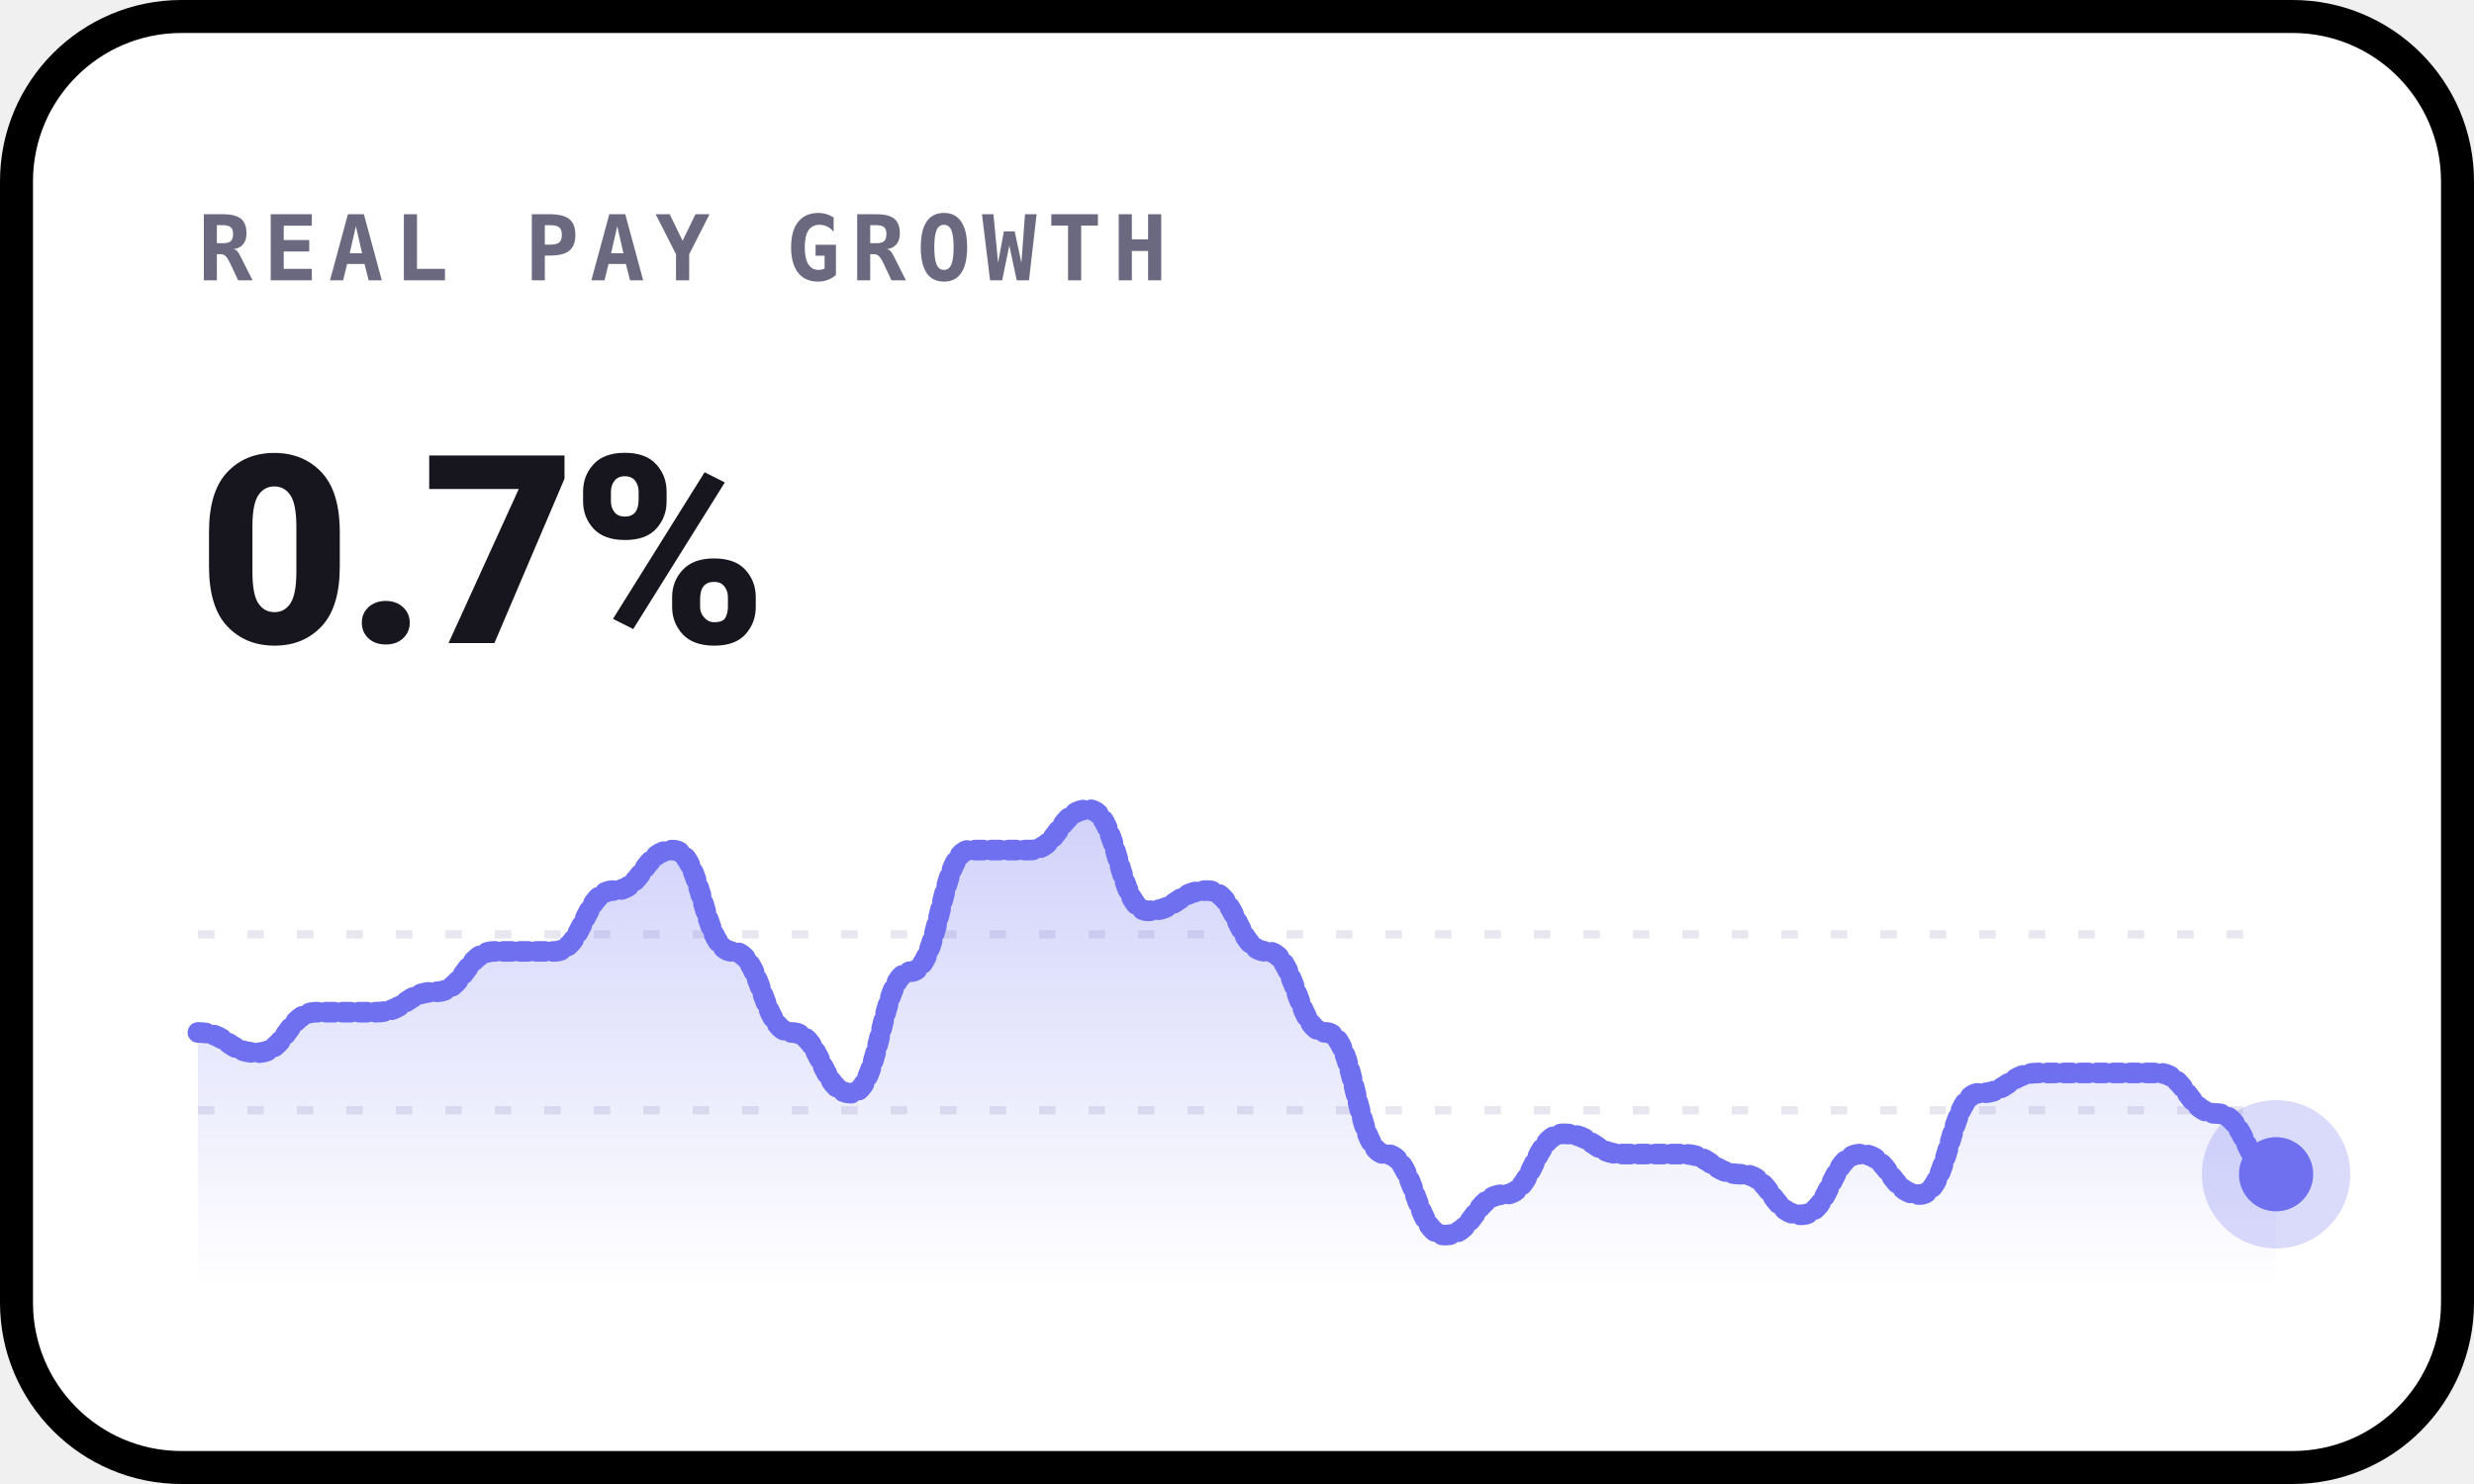
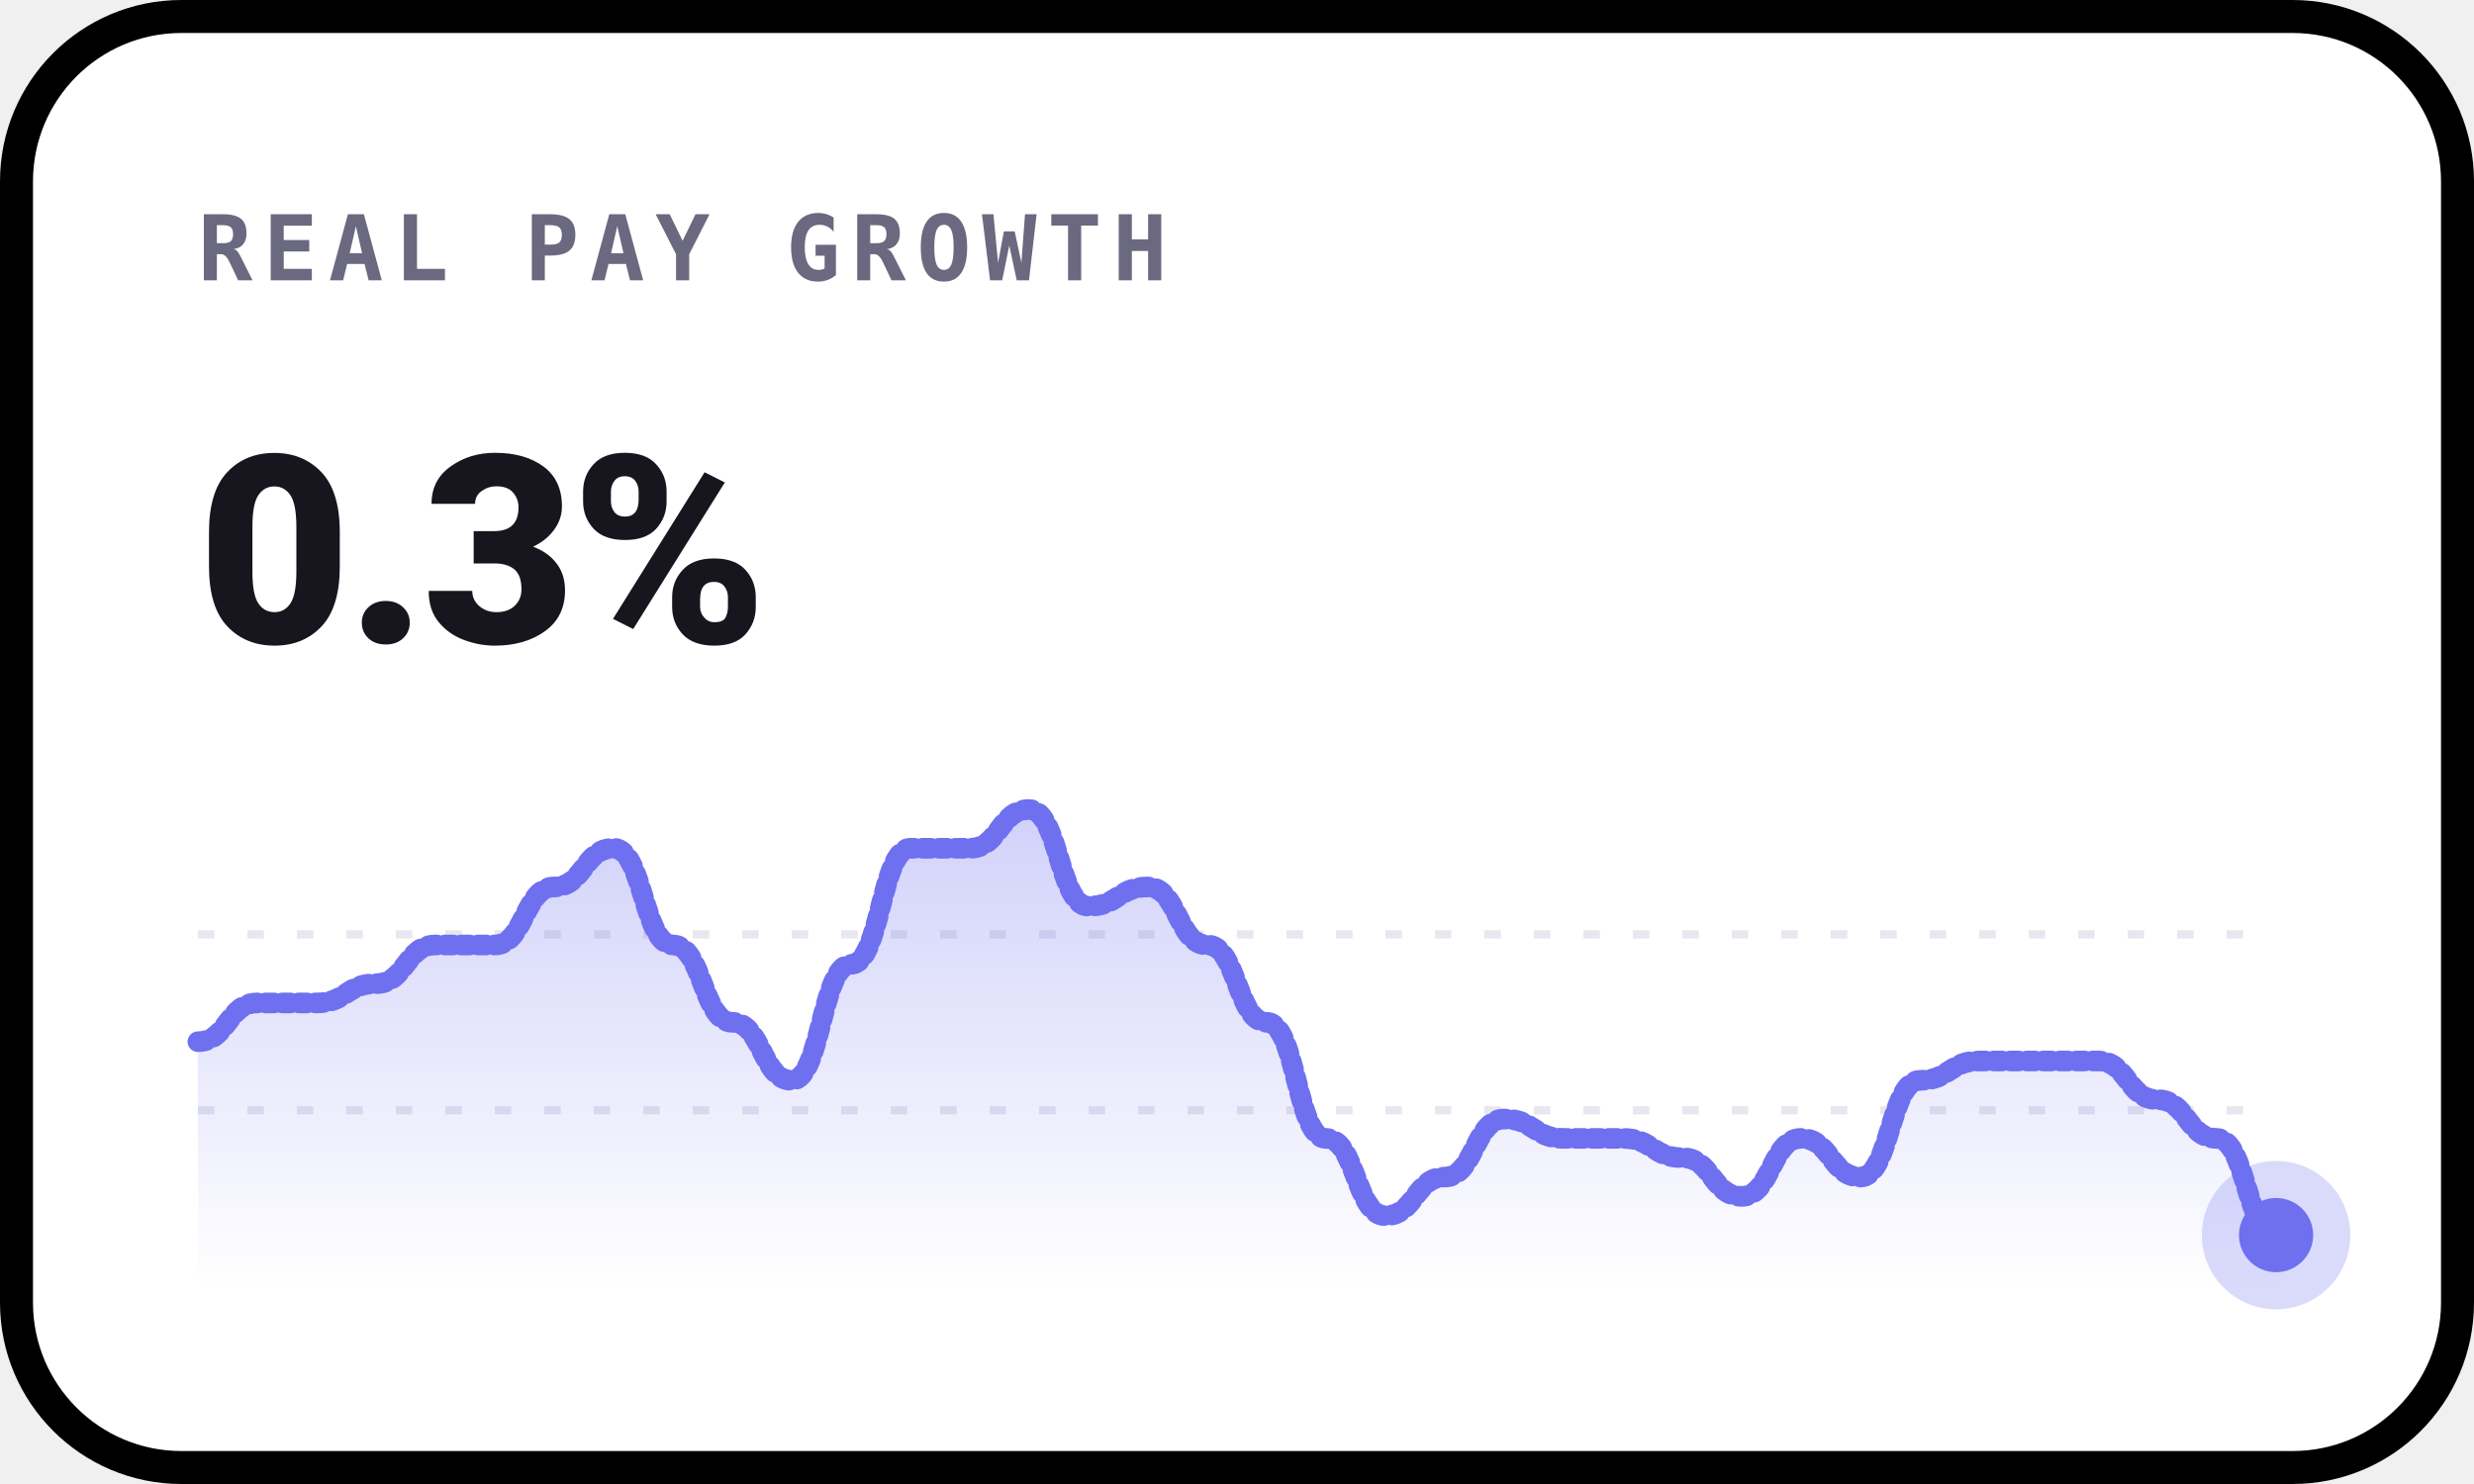
- <svg xmlns="http://www.w3.org/2000/svg" viewBox="0 0 300 180" width="300" height="180" role="img" aria-label="Real pay growth: latest 0.7%">
+ <svg xmlns="http://www.w3.org/2000/svg" viewBox="0 0 300 180" width="300" height="180" role="img" aria-label="Real pay growth: latest 0.3%">
  <rect width="300" height="180" rx="22" fill="#000000" />
  <rect x="4" y="4" width="292" height="172" rx="18" fill="#ffffff" />
  <text x="24" y="34" fill="#6b6980" font-family="ui-monospace,SFMono-Regular,Menlo,Consolas,monospace" font-size="11" font-weight="600" letter-spacing="1.3">REAL PAY GROWTH</text>
-   <text x="24" y="78" fill="#17161f" font-family="ui-sans-serif,system-ui,-apple-system,'Segoe UI',Roboto,Helvetica,Arial,sans-serif" font-size="32" font-weight="800" letter-spacing="-0.5">0.7%</text>
+   <text x="24" y="78" fill="#17161f" font-family="ui-sans-serif,system-ui,-apple-system,'Segoe UI',Roboto,Helvetica,Arial,sans-serif" font-size="32" font-weight="800" letter-spacing="-0.5">0.3%</text>
  <defs>
-     <linearGradient id="bzcg6kdpg" x1="0" y1="0" x2="0" y2="1">
+     <linearGradient id="bzcg1ey9gdk1" x1="0" y1="0" x2="0" y2="1">
      <stop offset="0" stop-color="#6E70F0" stop-opacity=".32" />
      <stop offset="1" stop-color="#6E70F0" stop-opacity="0" />
    </linearGradient>
  </defs>
  <line x1="24" x2="276" y1="113.33" y2="113.33" stroke="#e8e6ef" stroke-dasharray="2 4" />
  <line x1="24" x2="276" y1="134.67" y2="134.67" stroke="#e8e6ef" stroke-dasharray="2 4" />
-   <path d="M24,125.23C27.6,125.23 27.6,127.69 31.2,127.69C34.8,127.69 34.8,122.77 38.4,122.77C42,122.77 42,122.77 45.6,122.77C49.2,122.77 49.2,120.31 52.8,120.31C56.4,120.31 56.4,115.4 60,115.4C63.6,115.4 63.6,115.4 67.2,115.4C70.8,115.4 70.8,108.02 74.4,108.02C78,108.02 78,103.11 81.6,103.11C85.2,103.11 85.2,115.4 88.8,115.4C92.4,115.4 92.4,125.23 96,125.23C99.6,125.23 99.6,132.6 103.2,132.6C106.8,132.6 106.8,117.86 110.4,117.86C114,117.86 114,103.11 117.6,103.11C121.2,103.11 121.2,103.11 124.8,103.11C128.4,103.11 128.4,98.19 132,98.19C135.6,98.19 135.6,110.48 139.2,110.48C142.8,110.48 142.8,108.02 146.4,108.02C150,108.02 150,115.4 153.6,115.4C157.2,115.4 157.2,125.23 160.8,125.23C164.4,125.23 164.4,139.98 168,139.98C171.6,139.98 171.6,149.81 175.2,149.81C178.8,149.81 178.8,144.89 182.4,144.89C186,144.89 186,137.52 189.6,137.52C193.2,137.52 193.2,139.98 196.8,139.98C200.4,139.98 200.4,139.98 204,139.98C207.6,139.98 207.6,142.43 211.2,142.43C214.8,142.43 214.8,147.35 218.4,147.35C222,147.35 222,139.98 225.6,139.98C229.2,139.98 229.2,144.89 232.8,144.89C236.4,144.89 236.4,132.6 240,132.6C243.6,132.6 243.6,130.14 247.2,130.14C250.8,130.14 250.8,130.14 254.4,130.14C258,130.14 258,130.14 261.6,130.14C265.2,130.14 265.2,135.06 268.8,135.06C272.4,135.06 272.4,142.43 276,142.43L276,156L24,156Z" fill="url(#bzcg6kdpg)" />
-   <path d="M24,125.23C27.6,125.23 27.6,127.69 31.2,127.69C34.8,127.69 34.8,122.77 38.4,122.77C42,122.77 42,122.77 45.6,122.77C49.2,122.77 49.2,120.31 52.8,120.31C56.4,120.31 56.4,115.4 60,115.4C63.6,115.4 63.6,115.4 67.2,115.4C70.8,115.4 70.8,108.02 74.4,108.02C78,108.02 78,103.11 81.6,103.11C85.2,103.11 85.2,115.4 88.8,115.4C92.4,115.4 92.4,125.23 96,125.23C99.6,125.23 99.6,132.6 103.2,132.6C106.8,132.6 106.8,117.86 110.4,117.86C114,117.86 114,103.11 117.6,103.11C121.2,103.11 121.2,103.11 124.8,103.11C128.4,103.11 128.4,98.19 132,98.19C135.6,98.19 135.6,110.48 139.2,110.48C142.8,110.48 142.8,108.02 146.4,108.02C150,108.02 150,115.4 153.6,115.4C157.2,115.4 157.2,125.23 160.8,125.23C164.4,125.23 164.4,139.98 168,139.98C171.6,139.98 171.6,149.81 175.2,149.81C178.8,149.81 178.8,144.89 182.4,144.89C186,144.89 186,137.52 189.6,137.52C193.2,137.52 193.2,139.98 196.8,139.98C200.4,139.98 200.4,139.98 204,139.98C207.6,139.98 207.6,142.43 211.2,142.43C214.8,142.43 214.8,147.35 218.4,147.35C222,147.35 222,139.98 225.6,139.98C229.2,139.98 229.2,144.89 232.8,144.89C236.4,144.89 236.4,132.6 240,132.6C243.6,132.6 243.6,130.14 247.2,130.14C250.8,130.14 250.8,130.14 254.4,130.14C258,130.14 258,130.14 261.6,130.14C265.2,130.14 265.2,135.06 268.8,135.06C272.4,135.06 272.4,142.43 276,142.43" fill="none" stroke="#6E70F0" stroke-width="2.5" stroke-linecap="round" stroke-linejoin="round" pathLength="1" style="stroke-dasharray:1" />
-   <circle cx="276" cy="142.43" r="9" fill="#6E70F0" fill-opacity=".25" />
-   <circle cx="276" cy="142.43" r="4.5" fill="#6E70F0" />
+   <path d="M24,126.35C27.6,126.35 27.6,121.65 31.2,121.65C34.8,121.65 34.8,121.65 38.4,121.65C42,121.65 42,119.31 45.6,119.31C49.2,119.31 49.2,114.62 52.8,114.62C56.4,114.62 56.4,114.62 60,114.62C63.6,114.62 63.6,107.58 67.2,107.58C70.8,107.58 70.8,102.89 74.4,102.89C78,102.89 78,114.62 81.6,114.62C85.2,114.62 85.2,124 88.8,124C92.4,124 92.4,131.04 96,131.04C99.6,131.04 99.6,116.96 103.2,116.96C106.8,116.96 106.8,102.89 110.4,102.89C114,102.89 114,102.89 117.6,102.89C121.2,102.89 121.2,98.19 124.8,98.19C128.4,98.19 128.4,109.92 132,109.92C135.6,109.92 135.6,107.58 139.2,107.58C142.8,107.58 142.8,114.62 146.4,114.62C150,114.62 150,124 153.6,124C157.2,124 157.2,138.08 160.8,138.08C164.4,138.08 164.4,147.46 168,147.46C171.6,147.46 171.6,142.77 175.2,142.77C178.8,142.77 178.8,135.73 182.4,135.73C186,135.73 186,138.08 189.6,138.08C193.2,138.08 193.2,138.08 196.8,138.08C200.4,138.08 200.4,140.42 204,140.42C207.6,140.42 207.6,145.11 211.2,145.11C214.8,145.11 214.8,138.08 218.4,138.08C222,138.08 222,142.77 225.6,142.77C229.2,142.77 229.2,131.04 232.8,131.04C236.4,131.04 236.4,128.69 240,128.69C243.6,128.69 243.6,128.69 247.2,128.69C250.8,128.69 250.8,128.69 254.4,128.69C258,128.69 258,133.38 261.6,133.38C265.2,133.38 265.2,138.08 268.8,138.08C272.4,138.08 272.4,149.81 276,149.81L276,156L24,156Z" fill="url(#bzcg1ey9gdk1)" />
+   <path d="M24,126.35C27.6,126.35 27.6,121.65 31.2,121.65C34.8,121.65 34.8,121.65 38.4,121.65C42,121.65 42,119.31 45.6,119.31C49.2,119.31 49.2,114.62 52.8,114.62C56.4,114.62 56.4,114.62 60,114.62C63.6,114.62 63.6,107.58 67.2,107.58C70.8,107.58 70.8,102.89 74.4,102.89C78,102.89 78,114.62 81.6,114.62C85.2,114.62 85.2,124 88.8,124C92.4,124 92.4,131.04 96,131.04C99.6,131.04 99.6,116.96 103.2,116.96C106.8,116.96 106.8,102.89 110.4,102.89C114,102.89 114,102.89 117.6,102.89C121.2,102.89 121.2,98.19 124.8,98.19C128.4,98.19 128.4,109.92 132,109.92C135.6,109.92 135.6,107.58 139.2,107.58C142.8,107.58 142.8,114.62 146.4,114.62C150,114.62 150,124 153.6,124C157.2,124 157.2,138.08 160.8,138.08C164.4,138.08 164.4,147.46 168,147.46C171.6,147.46 171.6,142.77 175.2,142.77C178.8,142.77 178.8,135.73 182.4,135.73C186,135.73 186,138.08 189.6,138.08C193.2,138.08 193.2,138.08 196.8,138.08C200.4,138.08 200.4,140.42 204,140.42C207.6,140.42 207.6,145.11 211.2,145.11C214.8,145.11 214.8,138.08 218.4,138.08C222,138.08 222,142.77 225.6,142.77C229.2,142.77 229.2,131.04 232.8,131.04C236.4,131.04 236.4,128.69 240,128.69C243.6,128.69 243.6,128.69 247.2,128.69C250.8,128.69 250.8,128.69 254.4,128.69C258,128.69 258,133.38 261.6,133.38C265.2,133.38 265.2,138.08 268.8,138.08C272.4,138.08 272.4,149.81 276,149.81" fill="none" stroke="#6E70F0" stroke-width="2.5" stroke-linecap="round" stroke-linejoin="round" pathLength="1" style="stroke-dasharray:1" />
+   <circle cx="276" cy="149.81" r="9" fill="#6E70F0" fill-opacity=".25" />
+   <circle cx="276" cy="149.81" r="4.5" fill="#6E70F0" />
</svg>
